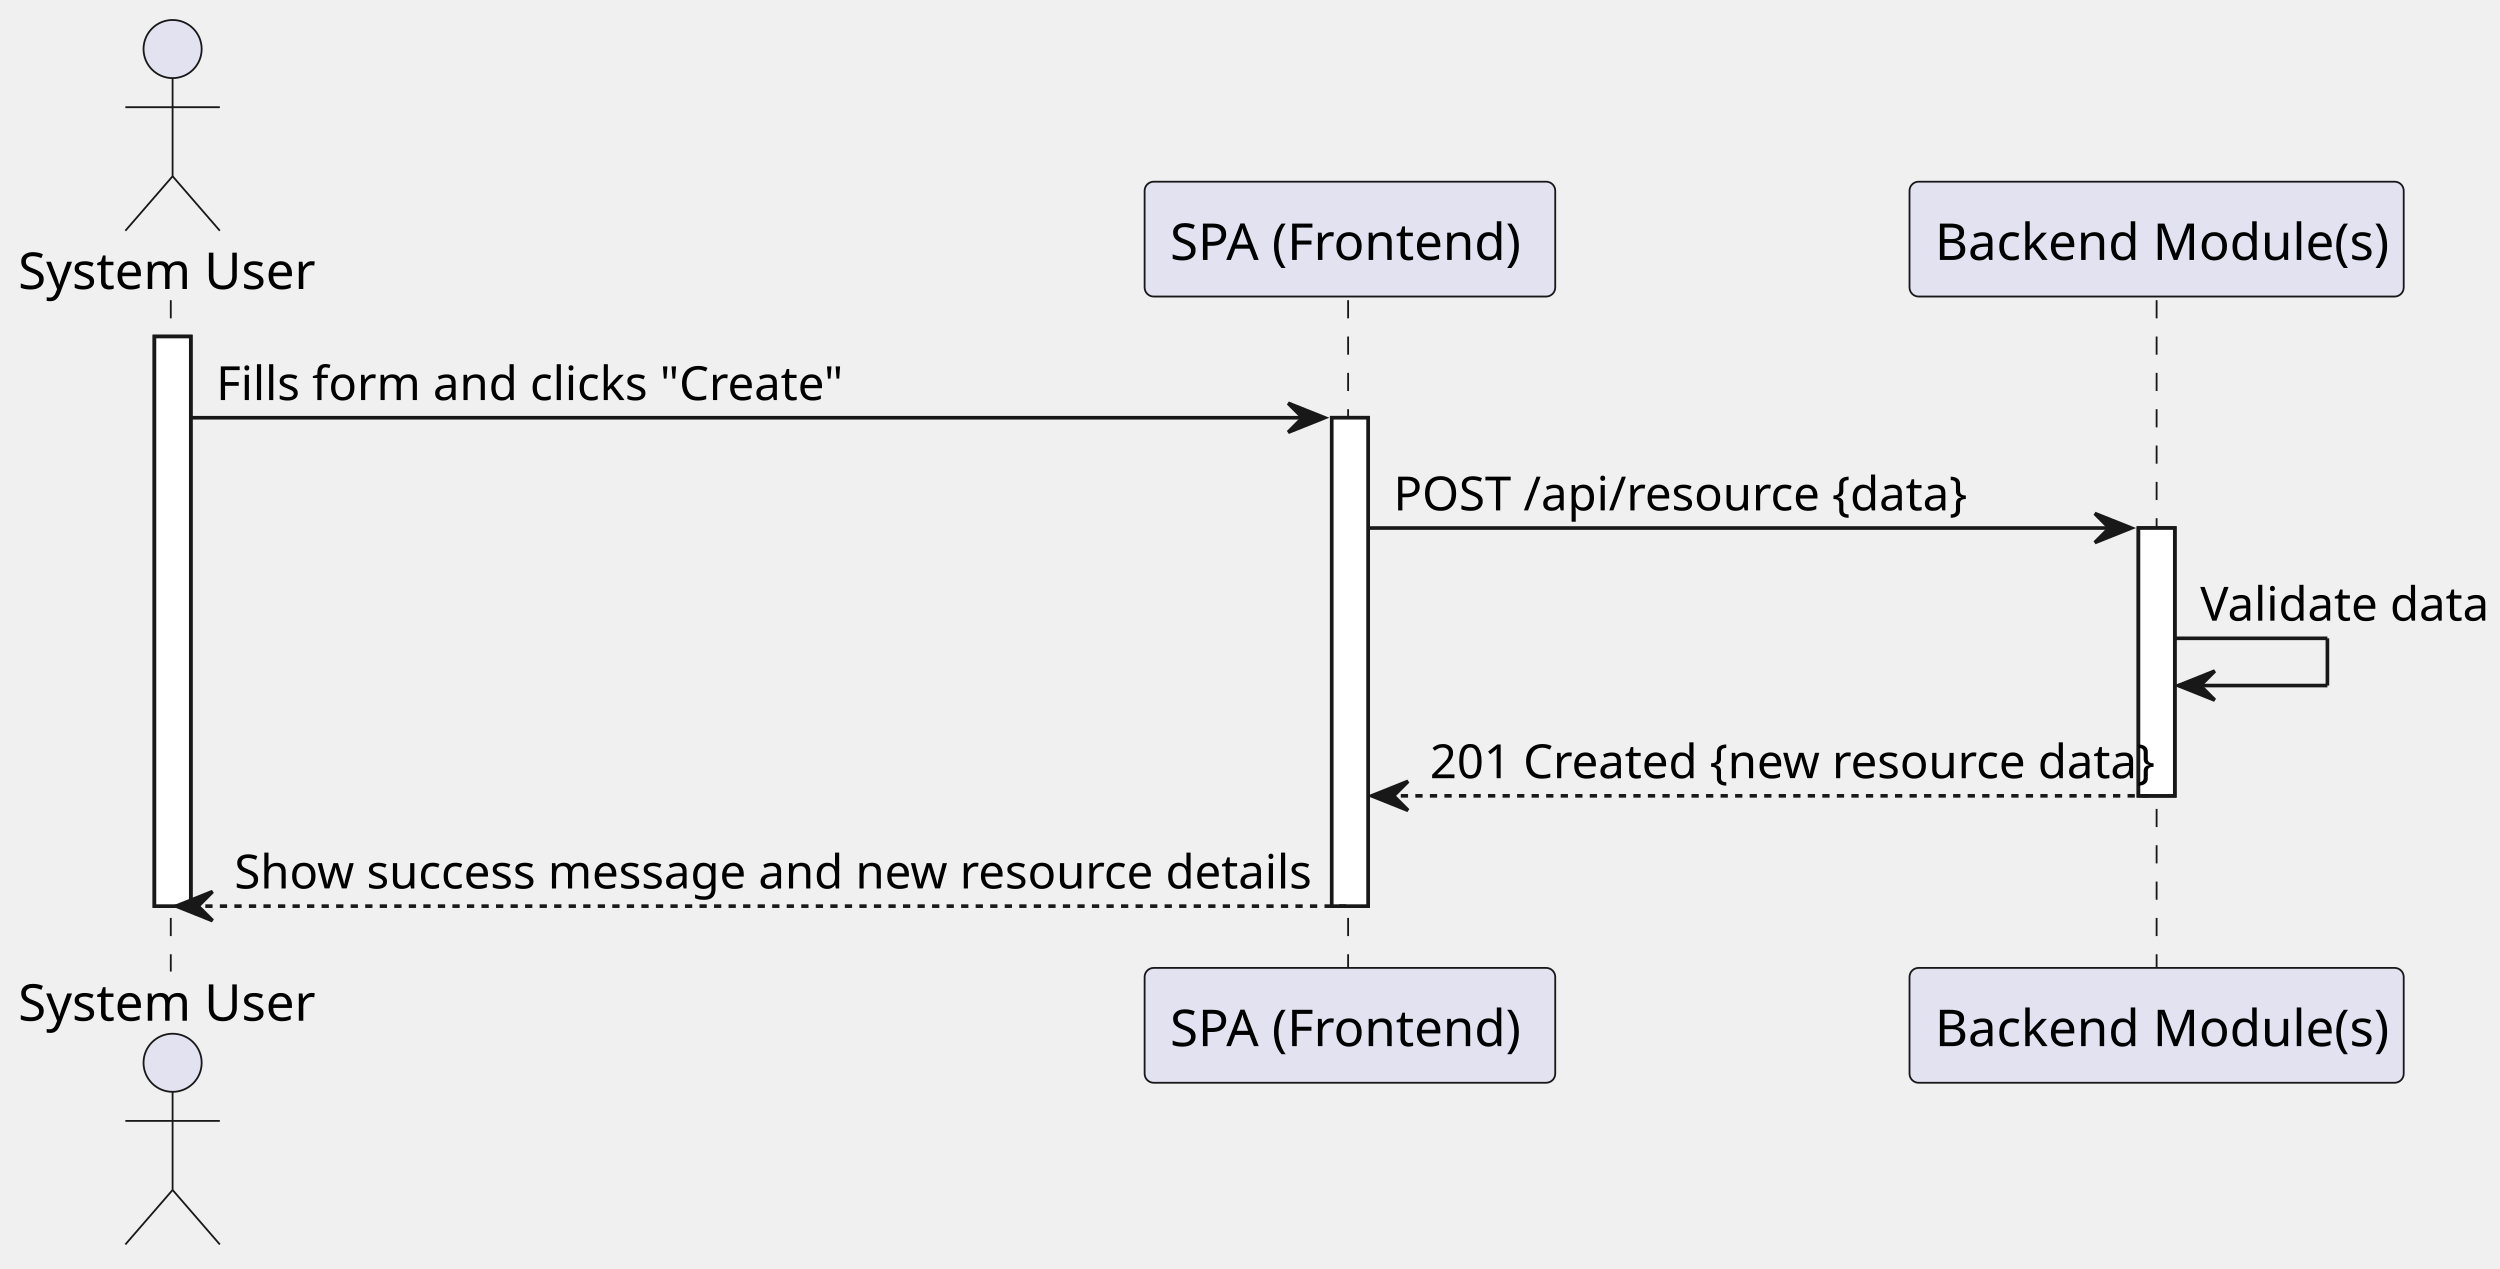
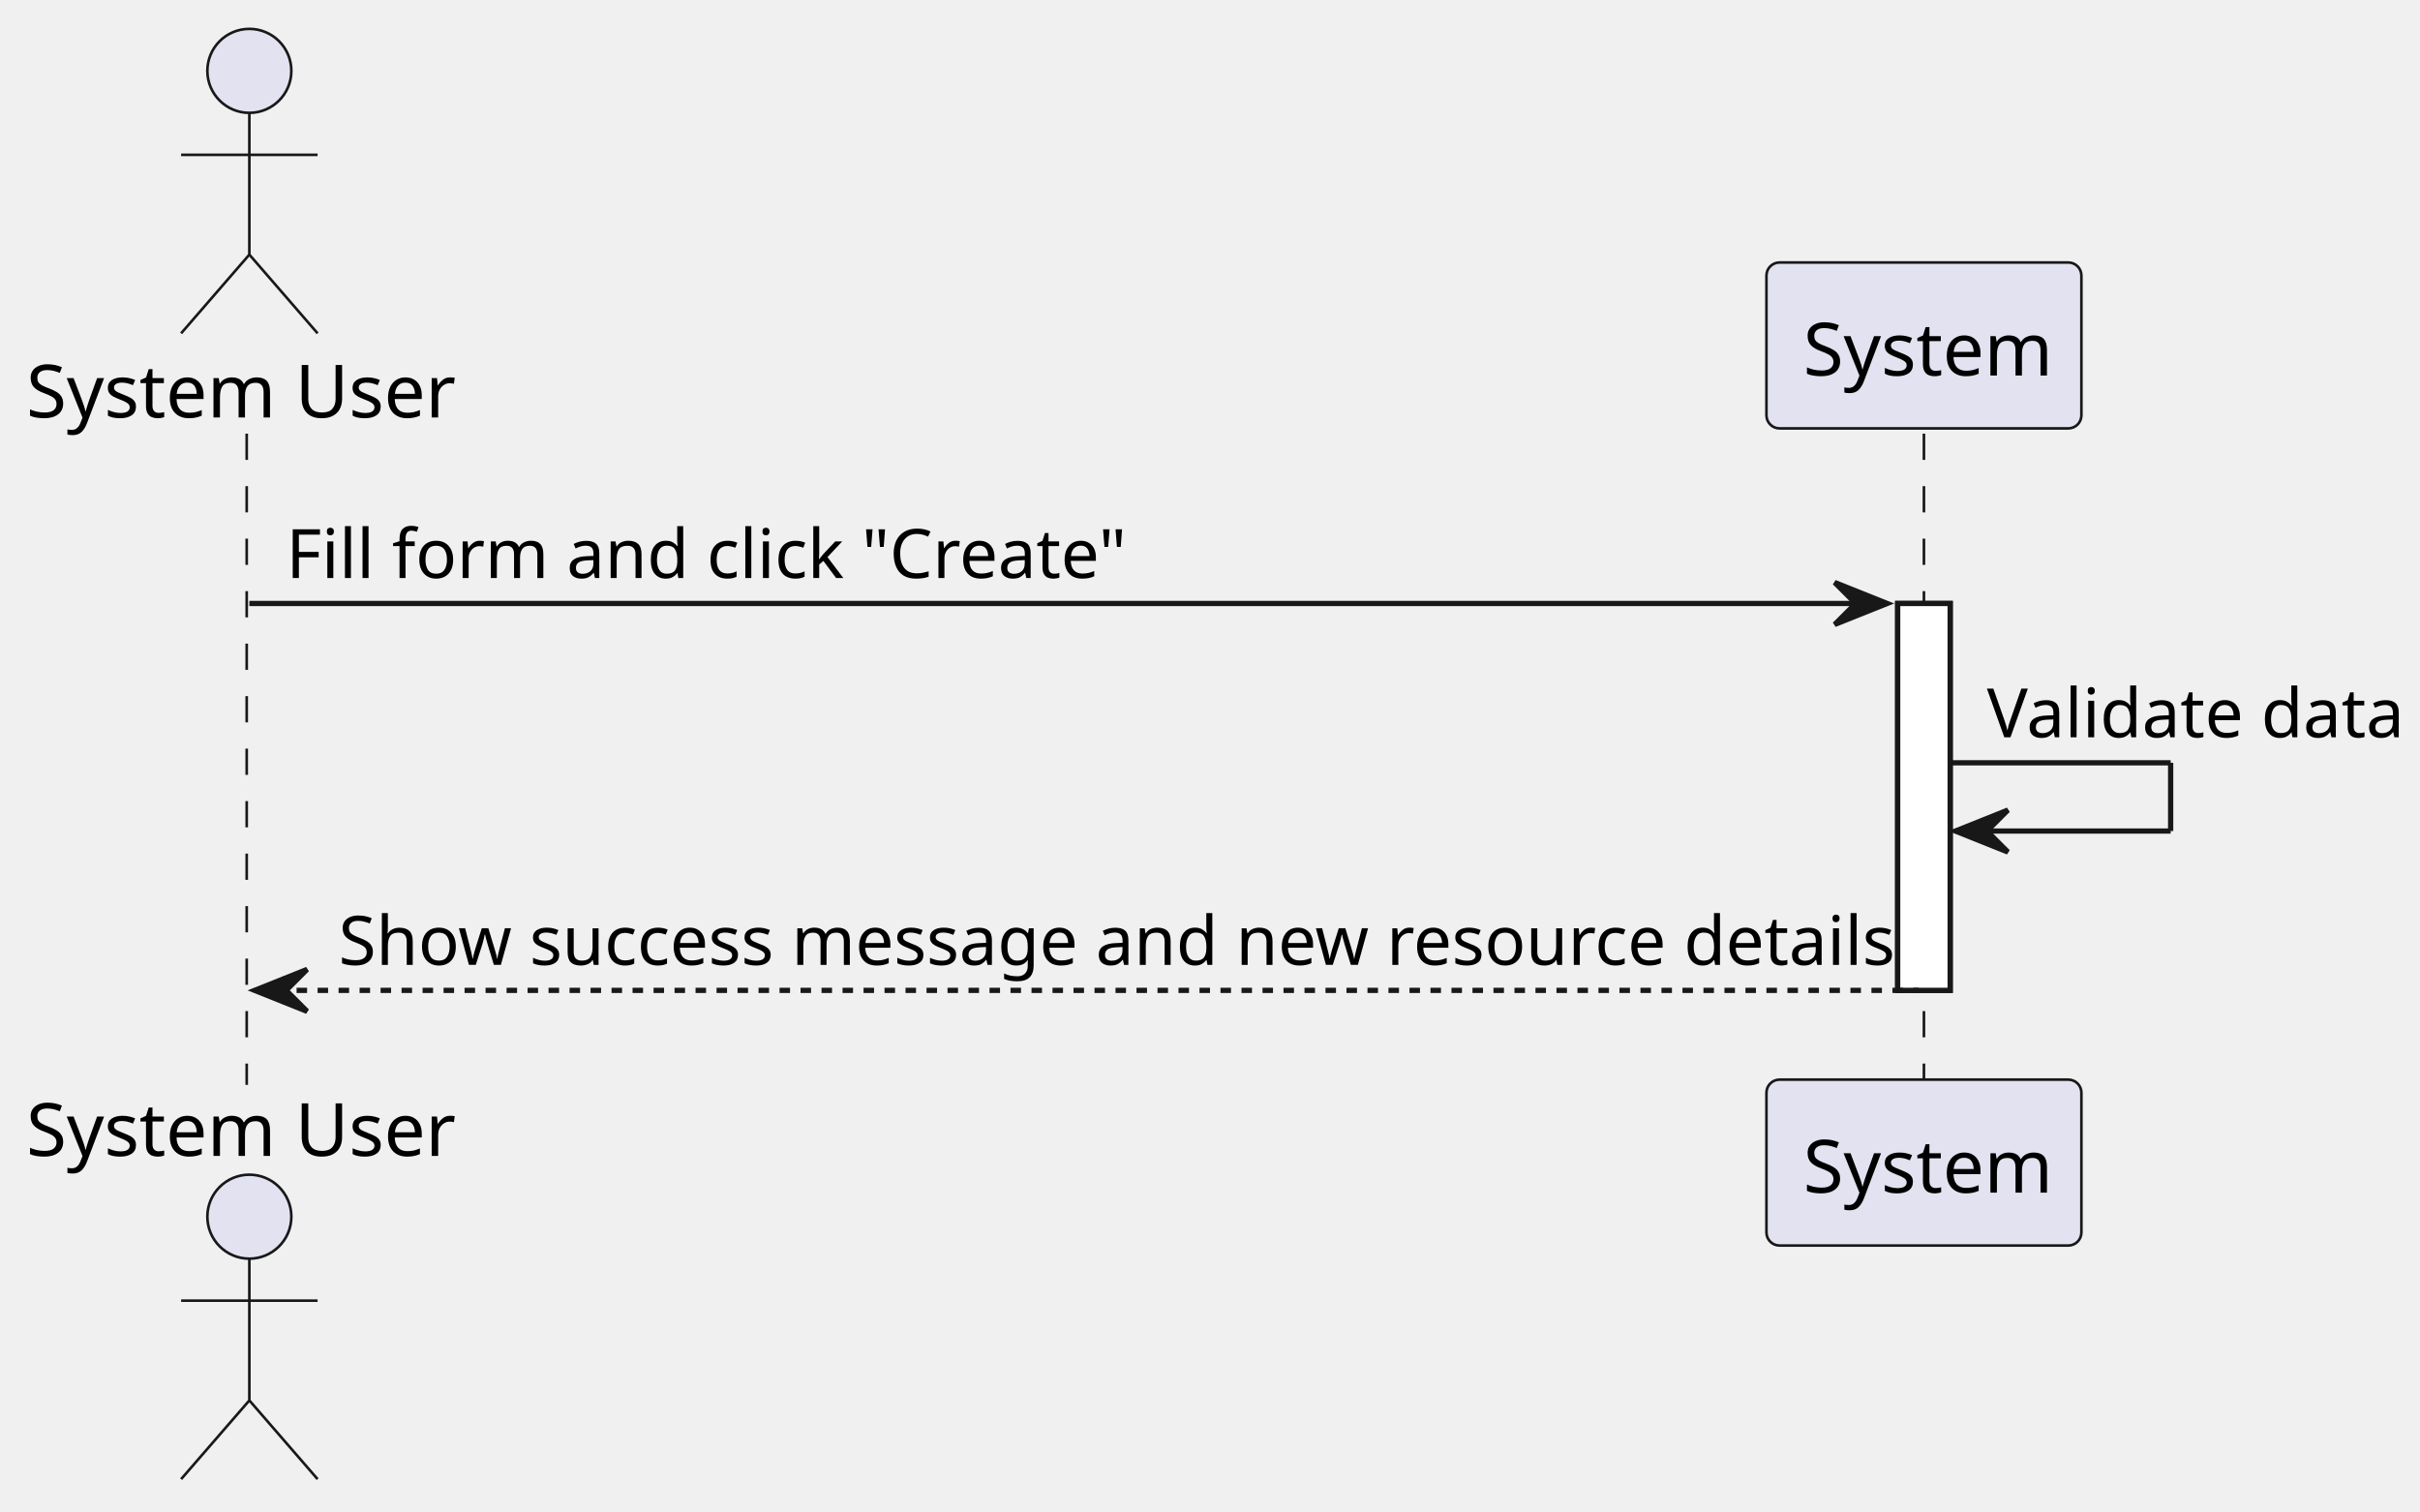
- <svg xmlns="http://www.w3.org/2000/svg" contentStyleType="text/css" height="349px" preserveAspectRatio="none" style="width:688px;height:349px;background:#FFFFFF;" version="1.1" viewBox="0 0 688 349" width="688px" zoomAndPan="magnify">
+ <svg xmlns="http://www.w3.org/2000/svg" contentStyleType="text/css" height="288px" preserveAspectRatio="none" style="width:461px;height:288px;background:#FFFFFF;" version="1.1" viewBox="0 0 461 288" width="461px" zoomAndPan="magnify">
  <defs />
  <g>
-     <rect fill="#FFFFFF" height="156.758" style="stroke:#181818;stroke-width:1.0;" width="10" x="42.5" y="92.609" />
-     <rect fill="#FFFFFF" height="134.406" style="stroke:#181818;stroke-width:1.0;" width="10" x="366.5" y="114.961" />
-     <rect fill="#FFFFFF" height="73.703" style="stroke:#181818;stroke-width:1.0;" width="10" x="588.5" y="145.312" />
-     <line style="stroke:#181818;stroke-width:0.5;stroke-dasharray:5.0,5.0;" x1="47" x2="47" y1="82.609" y2="267.367" />
-     <line style="stroke:#181818;stroke-width:0.5;stroke-dasharray:5.0,5.0;" x1="371" x2="371" y1="82.609" y2="267.367" />
-     <line style="stroke:#181818;stroke-width:0.5;stroke-dasharray:5.0,5.0;" x1="593.5" x2="593.5" y1="82.609" y2="267.367" />
+     <rect fill="#FFFFFF" height="73.703" style="stroke:#181818;stroke-width:1.0;" width="10" x="361.5" y="114.961" />
+     <line style="stroke:#181818;stroke-width:0.5;stroke-dasharray:5.0,5.0;" x1="47" x2="47" y1="82.609" y2="206.664" />
+     <line style="stroke:#181818;stroke-width:0.5;stroke-dasharray:5.0,5.0;" x1="366.5" x2="366.5" y1="82.609" y2="206.664" />
    <text fill="#000000" font-family="sans-serif" font-size="14" lengthAdjust="spacing" textLength="79" x="5" y="79.533">System User</text>
    <ellipse cx="47.5" cy="13.5" fill="#E2E2F0" rx="8" ry="8" style="stroke:#181818;stroke-width:0.5;" />
    <path d="M47.5,21.5 L47.5,48.5 M34.5,29.5 L60.5,29.5 M47.5,48.5 L34.5,63.5 M47.5,48.5 L60.5,63.5 " fill="none" style="stroke:#181818;stroke-width:0.5;" />
-     <text fill="#000000" font-family="sans-serif" font-size="14" lengthAdjust="spacing" textLength="79" x="5" y="280.9">System User</text>
-     <ellipse cx="47.5" cy="292.477" fill="#E2E2F0" rx="8" ry="8" style="stroke:#181818;stroke-width:0.5;" />
-     <path d="M47.5,300.477 L47.5,327.477 M34.5,308.477 L60.5,308.477 M47.5,327.477 L34.5,342.477 M47.5,327.477 L60.5,342.477 " fill="none" style="stroke:#181818;stroke-width:0.5;" />
-     <rect fill="#E2E2F0" height="31.609" rx="2.5" ry="2.5" style="stroke:#181818;stroke-width:0.5;" width="113" x="315" y="50" />
-     <text fill="#000000" font-family="sans-serif" font-size="14" lengthAdjust="spacing" textLength="99" x="322" y="71.533">SPA (Frontend)</text>
-     <rect fill="#E2E2F0" height="31.609" rx="2.5" ry="2.5" style="stroke:#181818;stroke-width:0.5;" width="113" x="315" y="266.367" />
-     <text fill="#000000" font-family="sans-serif" font-size="14" lengthAdjust="spacing" textLength="99" x="322" y="287.9">SPA (Frontend)</text>
-     <rect fill="#E2E2F0" height="31.609" rx="2.5" ry="2.5" style="stroke:#181818;stroke-width:0.5;" width="136" x="525.5" y="50" />
-     <text fill="#000000" font-family="sans-serif" font-size="14" lengthAdjust="spacing" textLength="122" x="532.5" y="71.533">Backend Module(s)</text>
-     <rect fill="#E2E2F0" height="31.609" rx="2.5" ry="2.5" style="stroke:#181818;stroke-width:0.5;" width="136" x="525.5" y="266.367" />
-     <text fill="#000000" font-family="sans-serif" font-size="14" lengthAdjust="spacing" textLength="122" x="532.5" y="287.9">Backend Module(s)</text>
-     <rect fill="#FFFFFF" height="156.758" style="stroke:#181818;stroke-width:1.0;" width="10" x="42.5" y="92.609" />
-     <rect fill="#FFFFFF" height="134.406" style="stroke:#181818;stroke-width:1.0;" width="10" x="366.5" y="114.961" />
-     <rect fill="#FFFFFF" height="73.703" style="stroke:#181818;stroke-width:1.0;" width="10" x="588.5" y="145.312" />
-     <polygon fill="#181818" points="354.5,110.961,364.5,114.961,354.5,118.961,358.5,114.961" style="stroke:#181818;stroke-width:1.0;" />
-     <line style="stroke:#181818;stroke-width:1.0;" x1="52.5" x2="360.5" y1="114.961" y2="114.961" />
-     <text fill="#000000" font-family="sans-serif" font-size="13" lengthAdjust="spacing" textLength="168" x="59.5" y="110.105">Fills form and clicks "Create"</text>
-     <polygon fill="#181818" points="576.5,141.312,586.5,145.312,576.5,149.312,580.5,145.312" style="stroke:#181818;stroke-width:1.0;" />
-     <line style="stroke:#181818;stroke-width:1.0;" x1="376.5" x2="582.5" y1="145.312" y2="145.312" />
-     <text fill="#000000" font-family="sans-serif" font-size="13" lengthAdjust="spacing" textLength="151" x="383.5" y="140.456">POST /api/resource {data}</text>
-     <line style="stroke:#181818;stroke-width:1.0;" x1="598.5" x2="640.5" y1="175.664" y2="175.664" />
-     <line style="stroke:#181818;stroke-width:1.0;" x1="640.5" x2="640.5" y1="175.664" y2="188.664" />
-     <line style="stroke:#181818;stroke-width:1.0;" x1="599.5" x2="640.5" y1="188.664" y2="188.664" />
-     <polygon fill="#181818" points="609.5,184.664,599.5,188.664,609.5,192.664,605.5,188.664" style="stroke:#181818;stroke-width:1.0;" />
-     <text fill="#000000" font-family="sans-serif" font-size="13" lengthAdjust="spacing" textLength="76" x="605.5" y="170.808">Validate data</text>
-     <polygon fill="#181818" points="387.5,215.016,377.5,219.016,387.5,223.016,383.5,219.016" style="stroke:#181818;stroke-width:1.0;" />
-     <line style="stroke:#181818;stroke-width:1.0;stroke-dasharray:2.0,2.0;" x1="381.5" x2="592.5" y1="219.016" y2="219.016" />
-     <text fill="#000000" font-family="sans-serif" font-size="13" lengthAdjust="spacing" textLength="188" x="393.5" y="214.159">201 Created {new resource data}</text>
-     <polygon fill="#181818" points="58.5,245.367,48.5,249.367,58.5,253.367,54.5,249.367" style="stroke:#181818;stroke-width:1.0;" />
-     <line style="stroke:#181818;stroke-width:1.0;stroke-dasharray:2.0,2.0;" x1="52.5" x2="370.5" y1="249.367" y2="249.367" />
-     <text fill="#000000" font-family="sans-serif" font-size="13" lengthAdjust="spacing" textLength="290" x="64.5" y="244.511">Show success message and new resource details</text>
+     <text fill="#000000" font-family="sans-serif" font-size="14" lengthAdjust="spacing" textLength="79" x="5" y="220.197">System User</text>
+     <ellipse cx="47.5" cy="231.773" fill="#E2E2F0" rx="8" ry="8" style="stroke:#181818;stroke-width:0.5;" />
+     <path d="M47.5,239.773 L47.5,266.773 M34.5,247.773 L60.5,247.773 M47.5,266.773 L34.5,281.773 M47.5,266.773 L60.5,281.773 " fill="none" style="stroke:#181818;stroke-width:0.5;" />
+     <rect fill="#E2E2F0" height="31.609" rx="2.5" ry="2.5" style="stroke:#181818;stroke-width:0.5;" width="60" x="336.5" y="50" />
+     <text fill="#000000" font-family="sans-serif" font-size="14" lengthAdjust="spacing" textLength="46" x="343.5" y="71.533">System</text>
+     <rect fill="#E2E2F0" height="31.609" rx="2.5" ry="2.5" style="stroke:#181818;stroke-width:0.5;" width="60" x="336.5" y="205.664" />
+     <text fill="#000000" font-family="sans-serif" font-size="14" lengthAdjust="spacing" textLength="46" x="343.5" y="227.197">System</text>
+     <rect fill="#FFFFFF" height="73.703" style="stroke:#181818;stroke-width:1.0;" width="10" x="361.5" y="114.961" />
+     <polygon fill="#181818" points="349.5,110.961,359.5,114.961,349.5,118.961,353.5,114.961" style="stroke:#181818;stroke-width:1.0;" />
+     <line style="stroke:#181818;stroke-width:1.0;" x1="47.5" x2="355.5" y1="114.961" y2="114.961" />
+     <text fill="#000000" font-family="sans-serif" font-size="13" lengthAdjust="spacing" textLength="154" x="54.5" y="110.105">Fill form and click "Create"</text>
+     <line style="stroke:#181818;stroke-width:1.0;" x1="371.5" x2="413.5" y1="145.312" y2="145.312" />
+     <line style="stroke:#181818;stroke-width:1.0;" x1="413.5" x2="413.5" y1="145.312" y2="158.312" />
+     <line style="stroke:#181818;stroke-width:1.0;" x1="372.5" x2="413.5" y1="158.312" y2="158.312" />
+     <polygon fill="#181818" points="382.5,154.312,372.5,158.312,382.5,162.312,378.5,158.312" style="stroke:#181818;stroke-width:1.0;" />
+     <text fill="#000000" font-family="sans-serif" font-size="13" lengthAdjust="spacing" textLength="76" x="378.5" y="140.456">Validate data</text>
+     <polygon fill="#181818" points="58.5,184.664,48.5,188.664,58.5,192.664,54.5,188.664" style="stroke:#181818;stroke-width:1.0;" />
+     <line style="stroke:#181818;stroke-width:1.0;stroke-dasharray:2.0,2.0;" x1="52.5" x2="365.5" y1="188.664" y2="188.664" />
+     <text fill="#000000" font-family="sans-serif" font-size="13" lengthAdjust="spacing" textLength="290" x="64.5" y="183.808">Show success message and new resource details</text>
  </g>
</svg>
